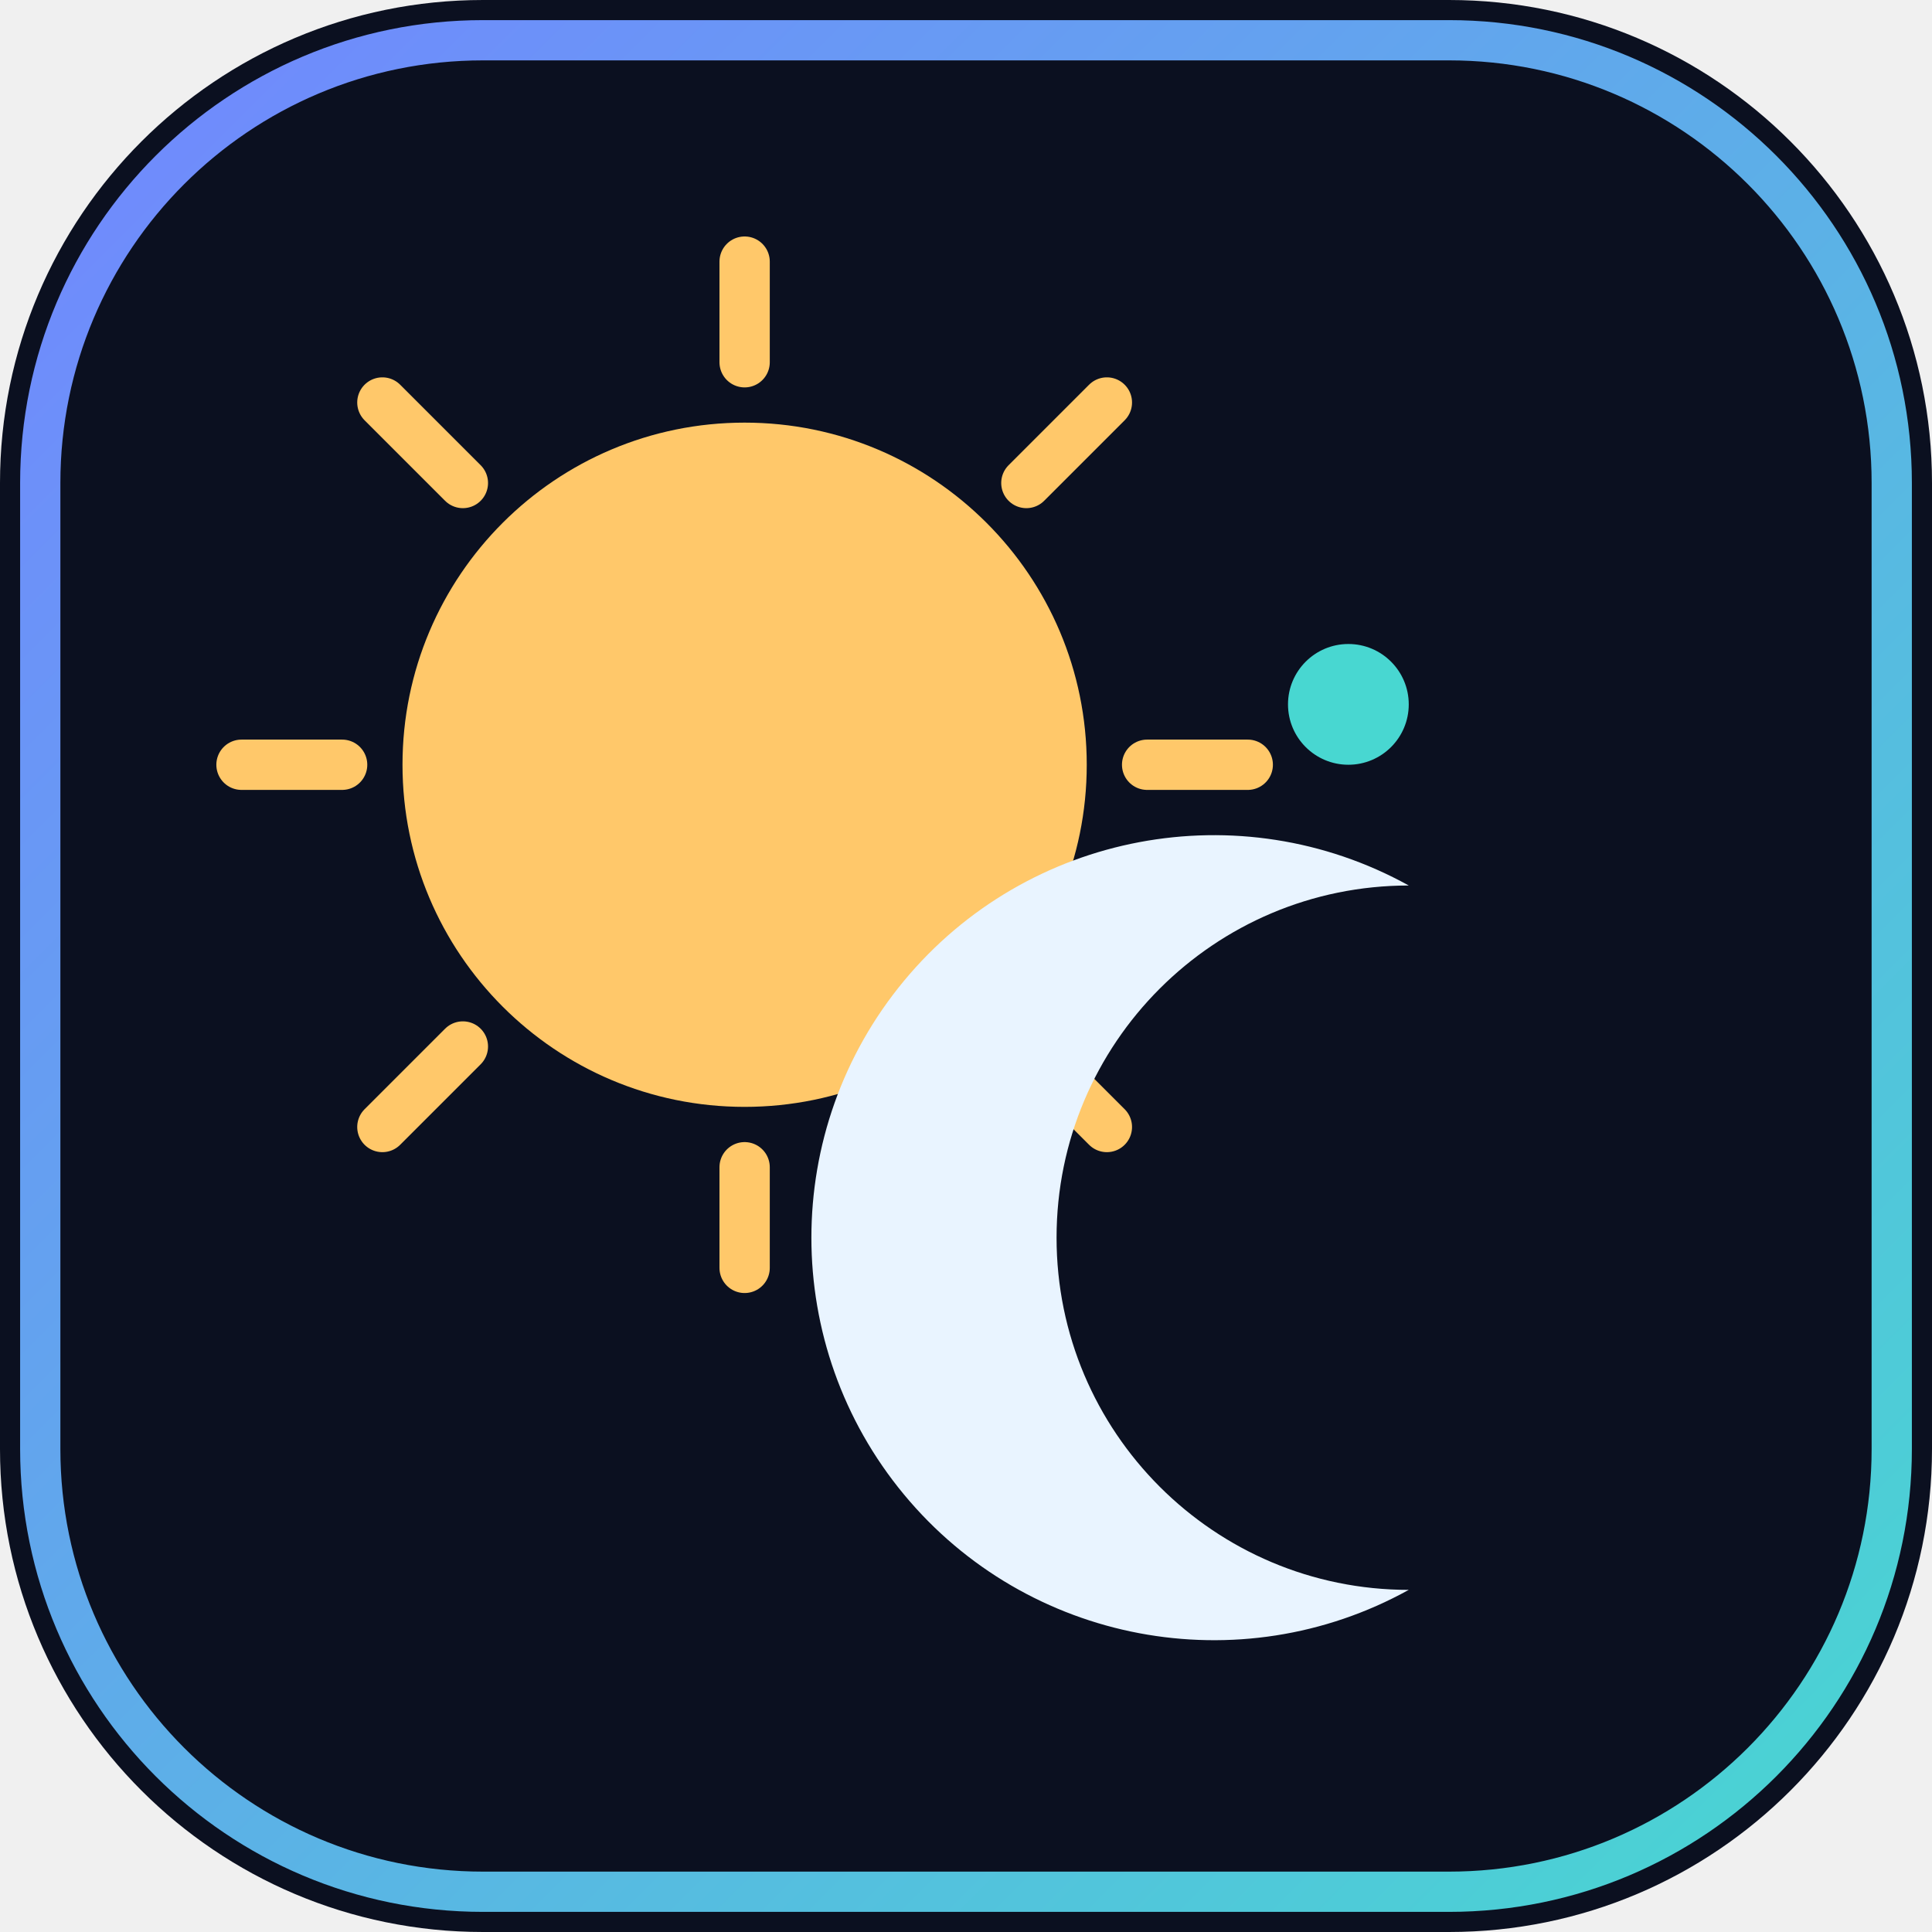
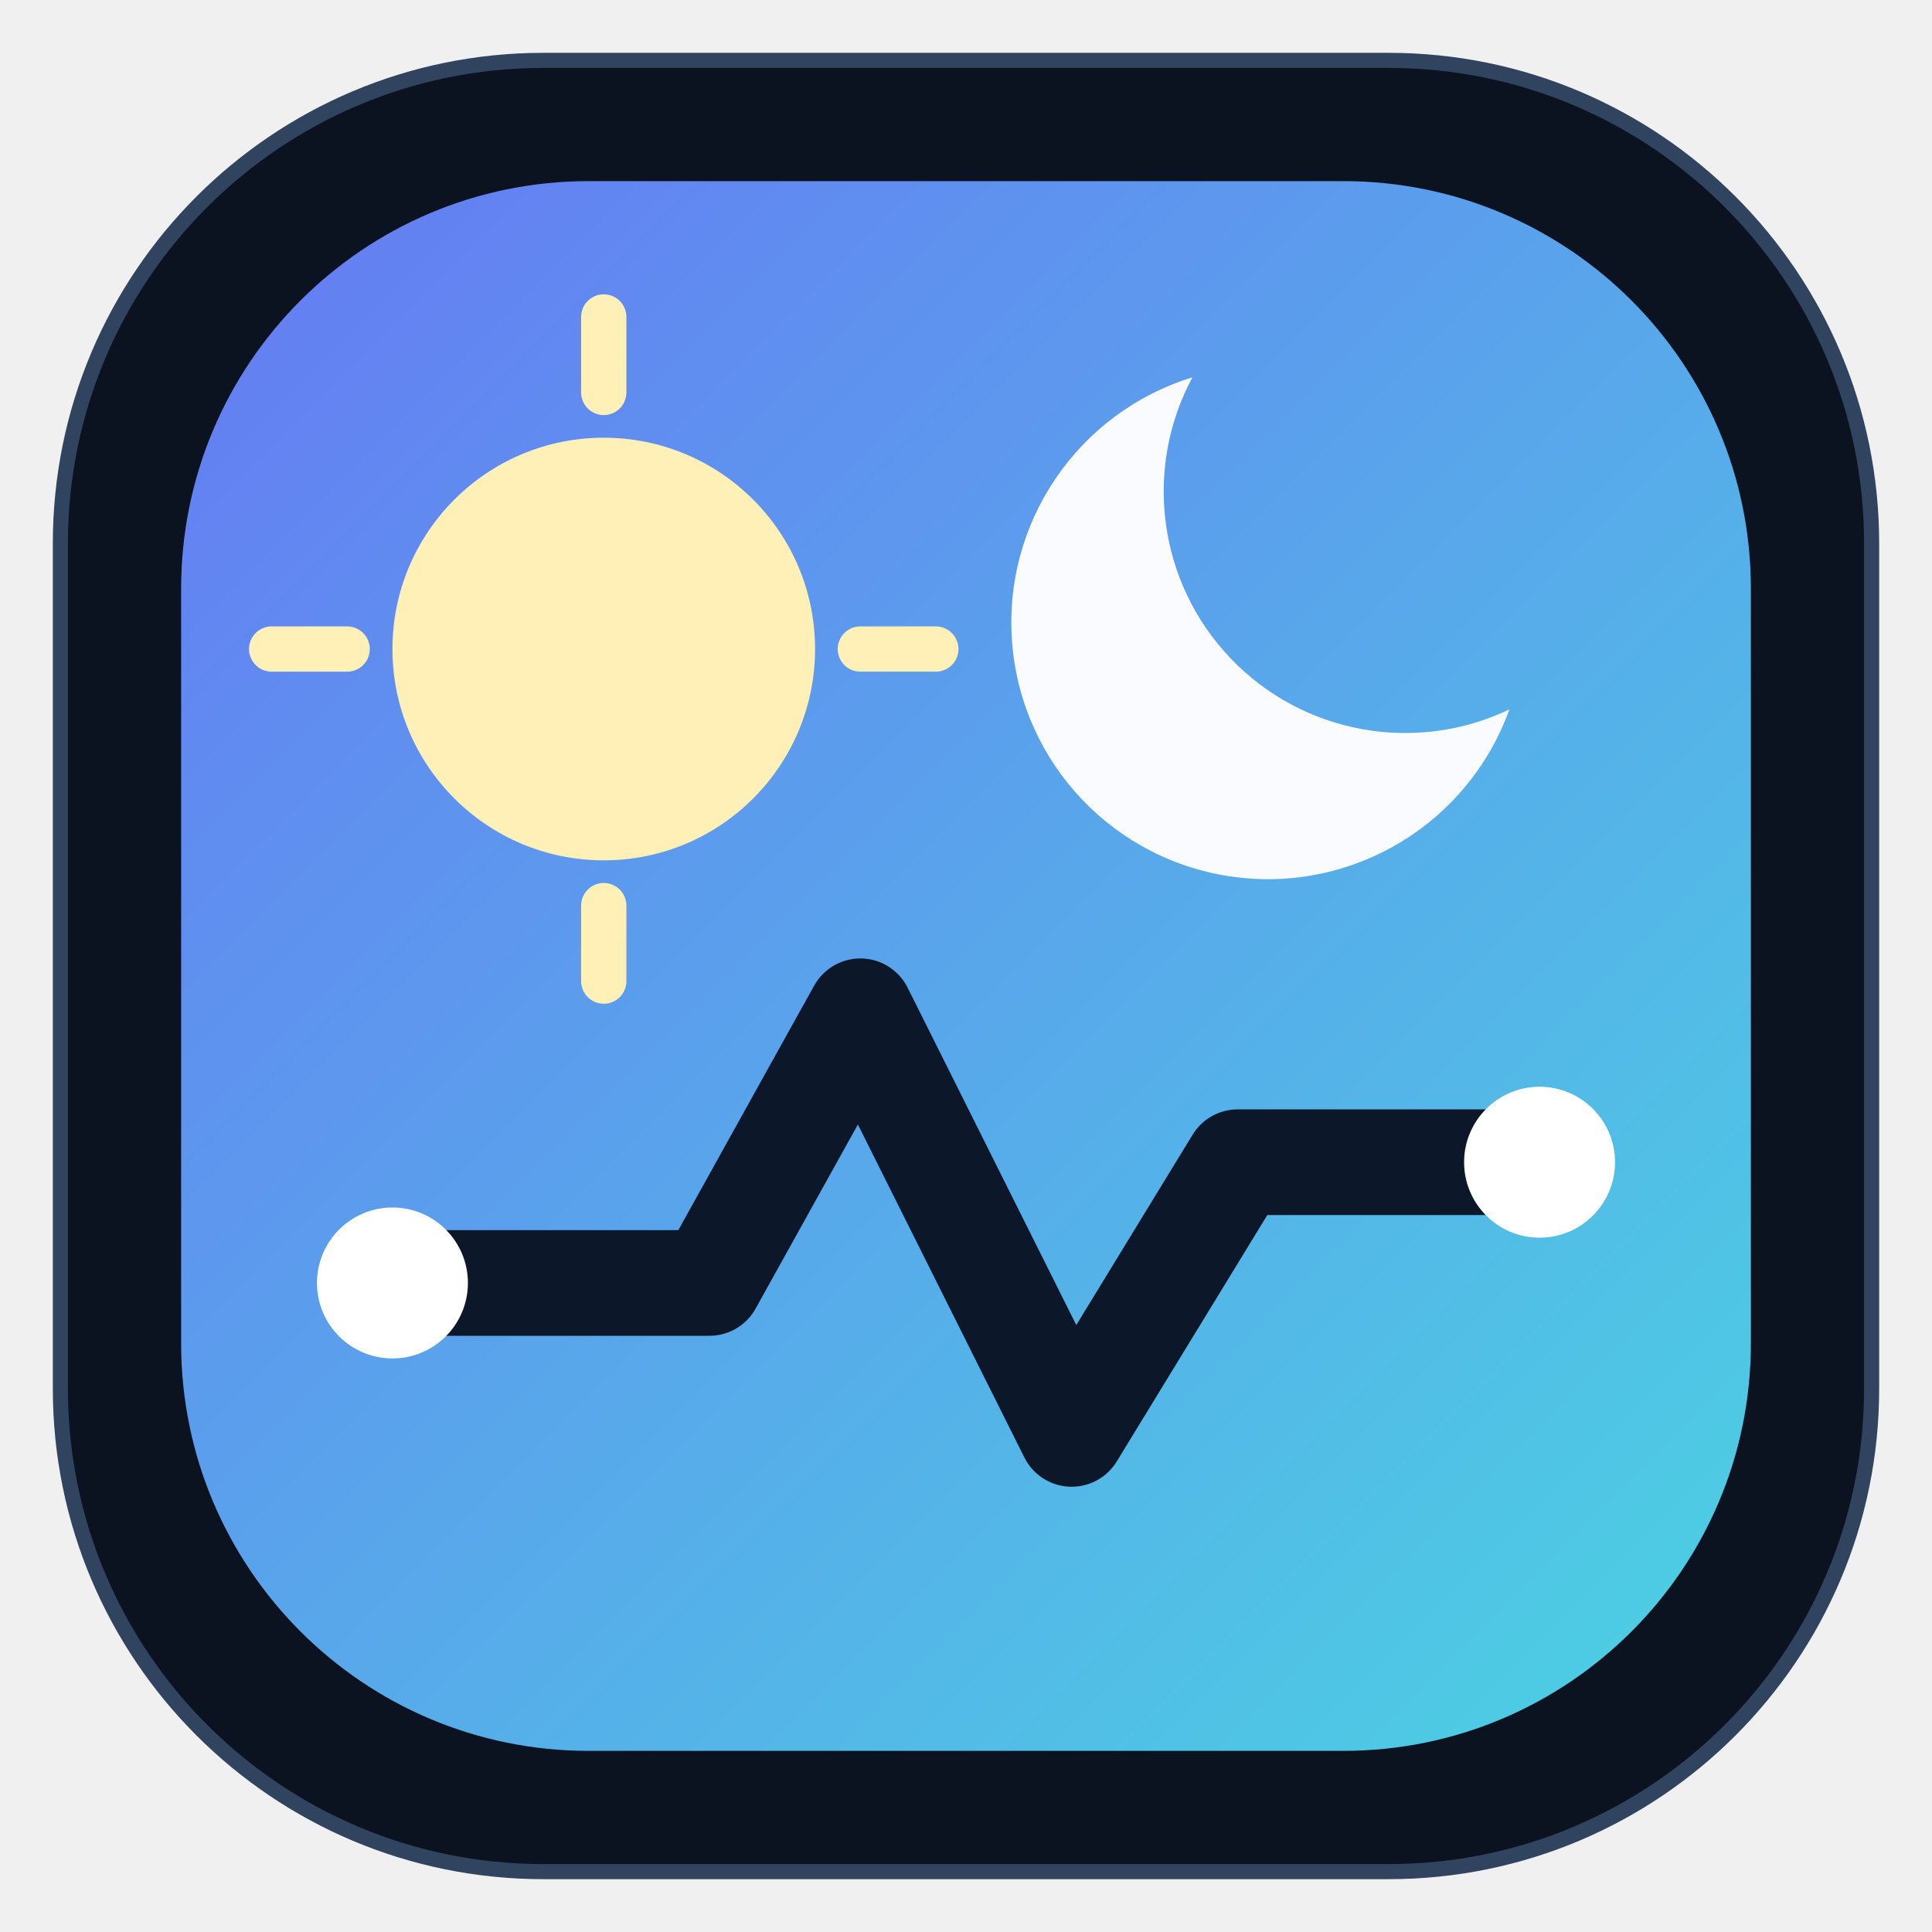
- <svg xmlns="http://www.w3.org/2000/svg" width="96" height="96" viewBox="0 0 96 96">
+ <svg xmlns="http://www.w3.org/2000/svg" width="128" height="128" viewBox="0 0 128 128" role="img" aria-labelledby="title desc">
  <defs>
-     <linearGradient id="g" x1="0" y1="0" x2="1" y2="1">
-       <stop stop-color="#7286FF" />
-       <stop offset="1" stop-color="#48D7D1" />
+     <linearGradient id="a" x1="0" y1="0" x2="1" y2="1">
+       <stop stop-color="#6679F4" />
+       <stop offset="1" stop-color="#4BD3E2" />
    </linearGradient>
  </defs>
-   <rect width="96" height="96" rx="24" fill="#0B1020" />
-   <rect x="2" y="2" width="92" height="92" rx="22" fill="none" stroke="url(#g)" stroke-width="2" />
-   <circle cx="37" cy="38" r="17" fill="#FFC86A" />
-   <g stroke="#FFC86A" stroke-width="2.5" stroke-linecap="round">
-     <path d="M37 13v5M37 58v5M12 38h5M57 38h5M19 20l4 4M51 52l4 4M19 56l4-4M51 24l4-4" />
+   <rect x="4" y="4" width="120" height="120" rx="32" fill="#0B1220" stroke="#30445F" />
+   <rect x="12" y="12" width="104" height="104" rx="27" fill="url(#a)" />
+   <circle cx="40" cy="43" r="14" fill="#FFF0B7" />
+   <g stroke="#FFF0B7" stroke-width="3" stroke-linecap="round">
+     <path d="M40 21v5M40 60v5M18 43h5M57 43h5" />
  </g>
-   <path d="M70 44a20 20 0 1 0 0 35a16 16 0 0 1 0-35z" fill="#E9F4FF" />
-   <circle cx="67" cy="35" r="3" fill="#48D7D1" />
+   <path d="M79 25a17 17 0 1 0 21 22A16 16 0 0 1 79 25Z" fill="#F9FBFF" />
+   <path d="M26 85h21l10-18 14 28 11-18h20" fill="none" stroke="#0C172A" stroke-width="7" stroke-linecap="round" stroke-linejoin="round" />
+   <circle cx="26" cy="85" r="5" fill="#FFF" />
+   <circle cx="102" cy="77" r="5" fill="#FFF" />
</svg>
